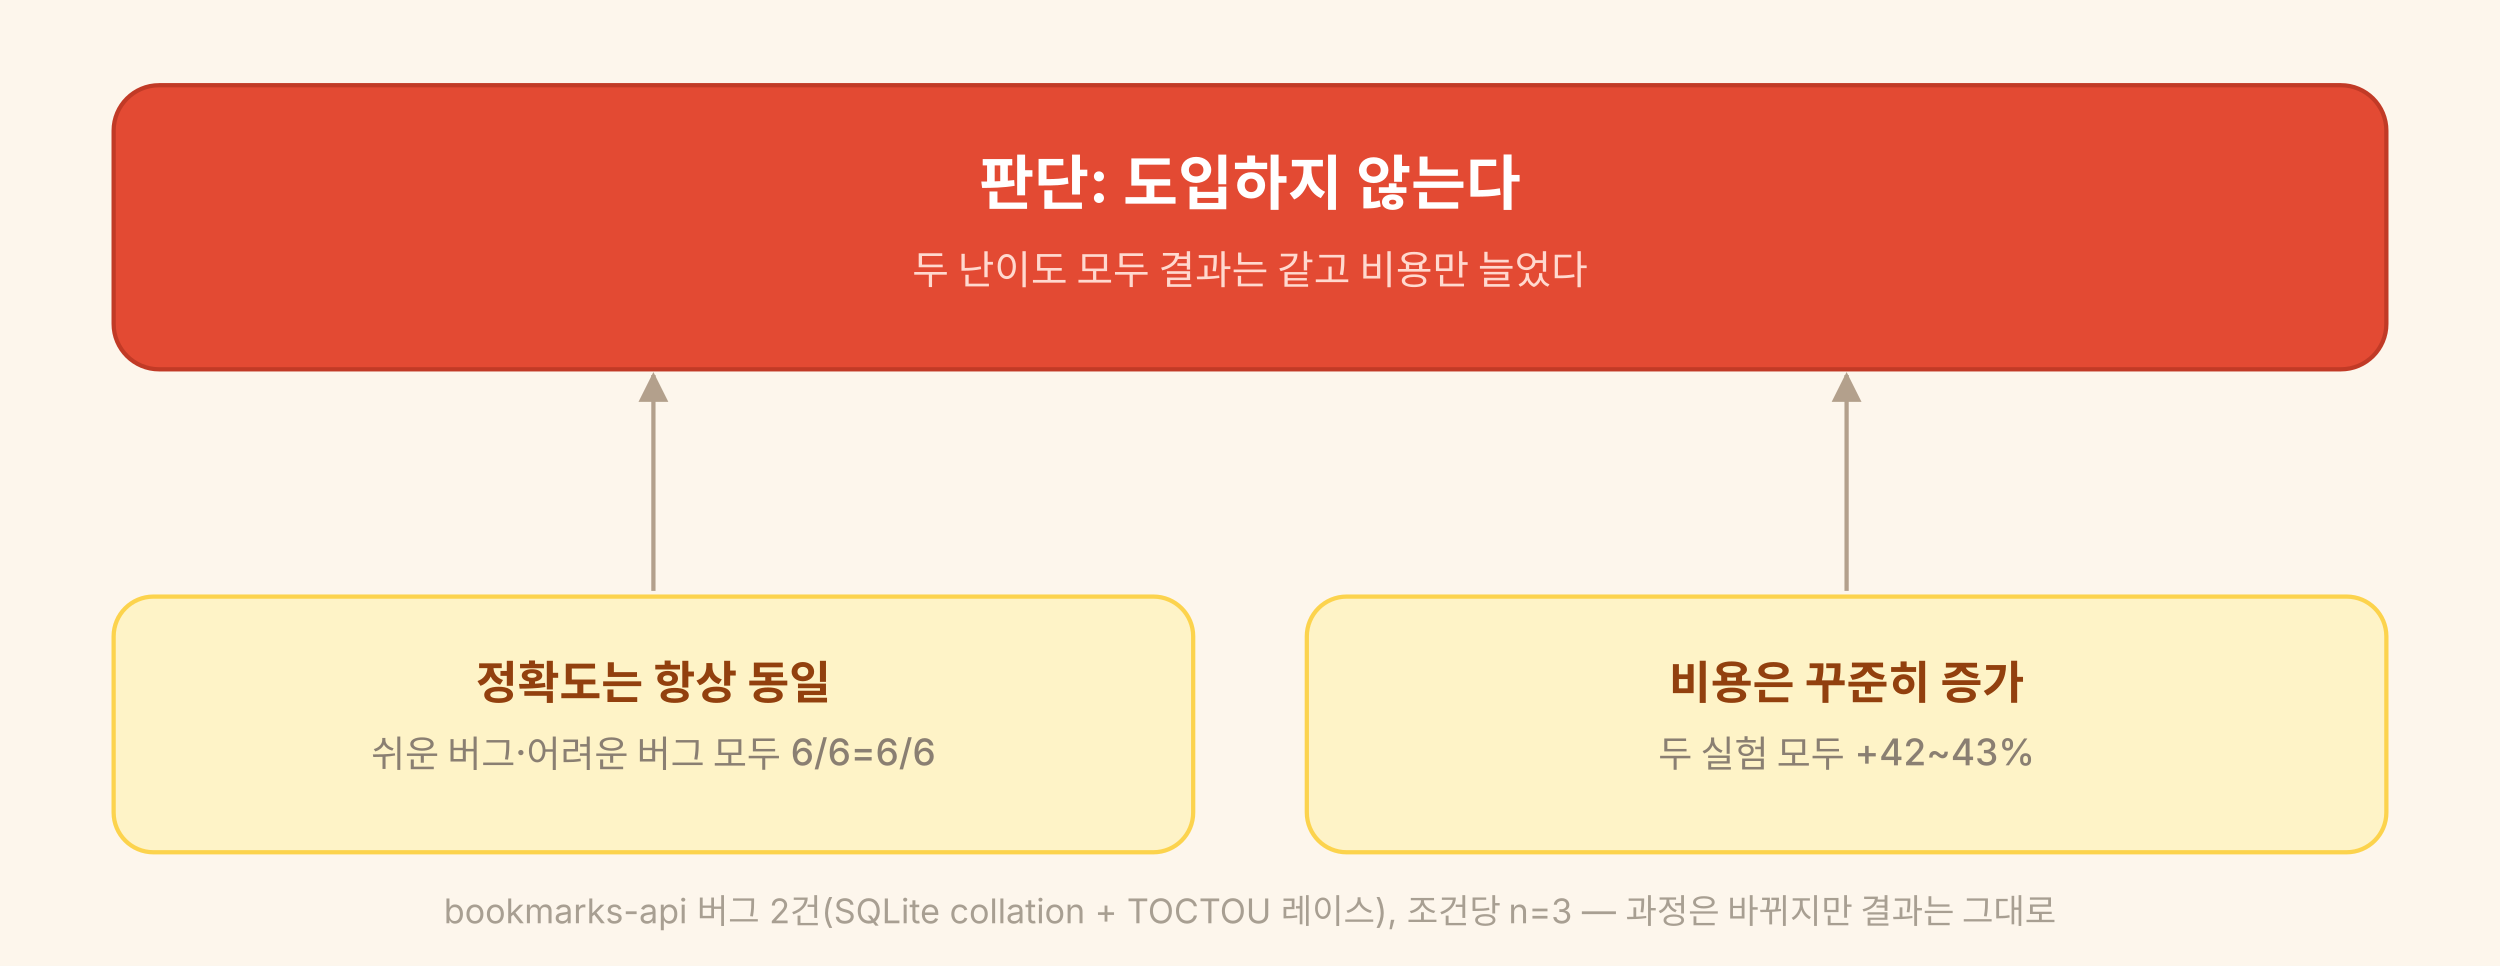
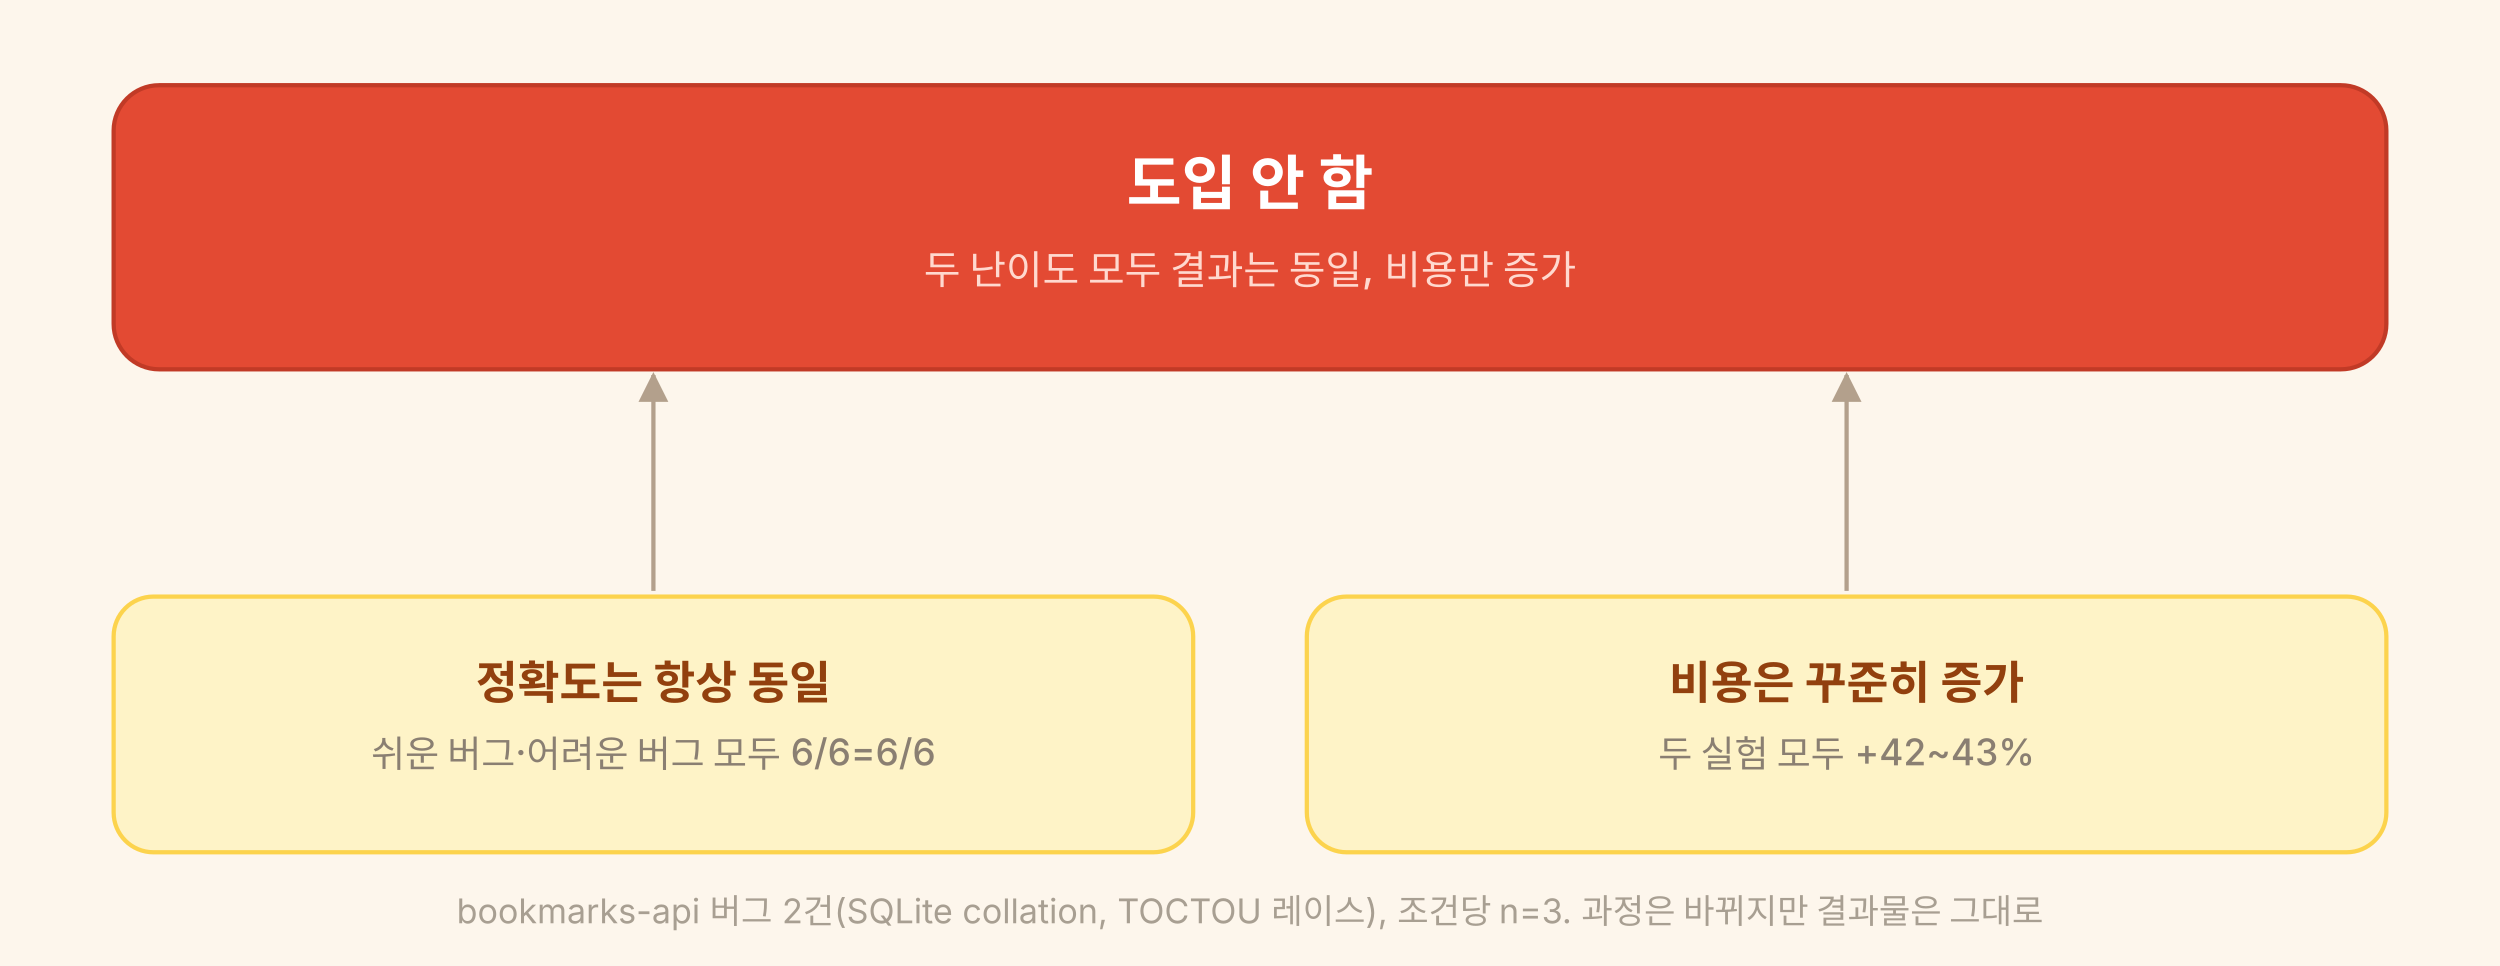
<svg xmlns="http://www.w3.org/2000/svg" viewBox="0 0 880 340" role="img" aria-labelledby="title desc" font-family="ui-sans-serif, system-ui, -apple-system, sans-serif">
  <rect x="0" y="0" width="880" height="340" fill="#fdf6ec" />
  <defs>
    <marker id="arrow" viewBox="0 0 10 10" refX="9" refY="5" markerWidth="7" markerHeight="7" orient="auto-start-reverse">
      <path d="M0,0 L10,5 L0,10 z" fill="#b3a08c" />
    </marker>
  </defs>
  <rect x="40" y="30" width="800" height="100" rx="16" fill="#e34a33" stroke="#c13a26" stroke-width="1.5" />
-   <text x="440" y="72" text-anchor="middle" font-size="21" font-weight="700" fill="#ffffff">판단: 도입하지 않는다</text>
-   <text x="440" y="100" text-anchor="middle" font-size="14" font-weight="500" fill="#ffd9cf">두 난이도 모두 결과는 같고 비용만 늘었다</text>
+   <text x="440" y="72" text-anchor="middle" font-size="21" font-weight="700" fill="#ffffff">도입 안 함</text>
+   <text x="440" y="100" text-anchor="middle" font-size="14" font-weight="500" fill="#ffd9cf">두 난이도 모두 결과는 동일, 비용만 증가</text>
  <line x1="230" y1="208" x2="230" y2="132" stroke="#b3a08c" stroke-width="1.5" marker-end="url(#arrow)" />
  <line x1="650" y1="208" x2="650" y2="132" stroke="#b3a08c" stroke-width="1.5" marker-end="url(#arrow)" />
  <rect x="40" y="210" width="380" height="90" rx="14" fill="#fef3c7" stroke="#fcd34d" stroke-width="1.5" />
  <text x="230" y="246" text-anchor="middle" font-size="16" font-weight="700" fill="#92400e">정확도는 항상 동일</text>
  <text x="230" y="270" text-anchor="middle" font-size="13" font-weight="500" fill="#8a7f72">쉬운 버그·어려운 버그 모두 6/6=6/6</text>
  <rect x="460" y="210" width="380" height="90" rx="14" fill="#fef3c7" stroke="#fcd34d" stroke-width="1.5" />
  <text x="650" y="246" text-anchor="middle" font-size="16" font-weight="700" fill="#92400e">비용은 꾸준히 증가</text>
  <text x="650" y="270" text-anchor="middle" font-size="13" font-weight="500" fill="#8a7f72">두 실험 모두 +42~43%</text>
-   <text x="440" y="325" text-anchor="middle" font-size="12" fill="#a89f92">bookmarks-api 버그 2건(SQLite collation + TOCTOU 레이스), 조건당 n=3 — 과정은 바뀌지만 결과는 그대로</text>
+   <text x="440" y="325" text-anchor="middle" font-size="12" fill="#a89f92">bookmarks-api 버그 2건(SQLite collation, TOCTOU 레이스), 조건당 n=3. 과정은 바뀌지만 결과물은 그대로</text>
</svg>
